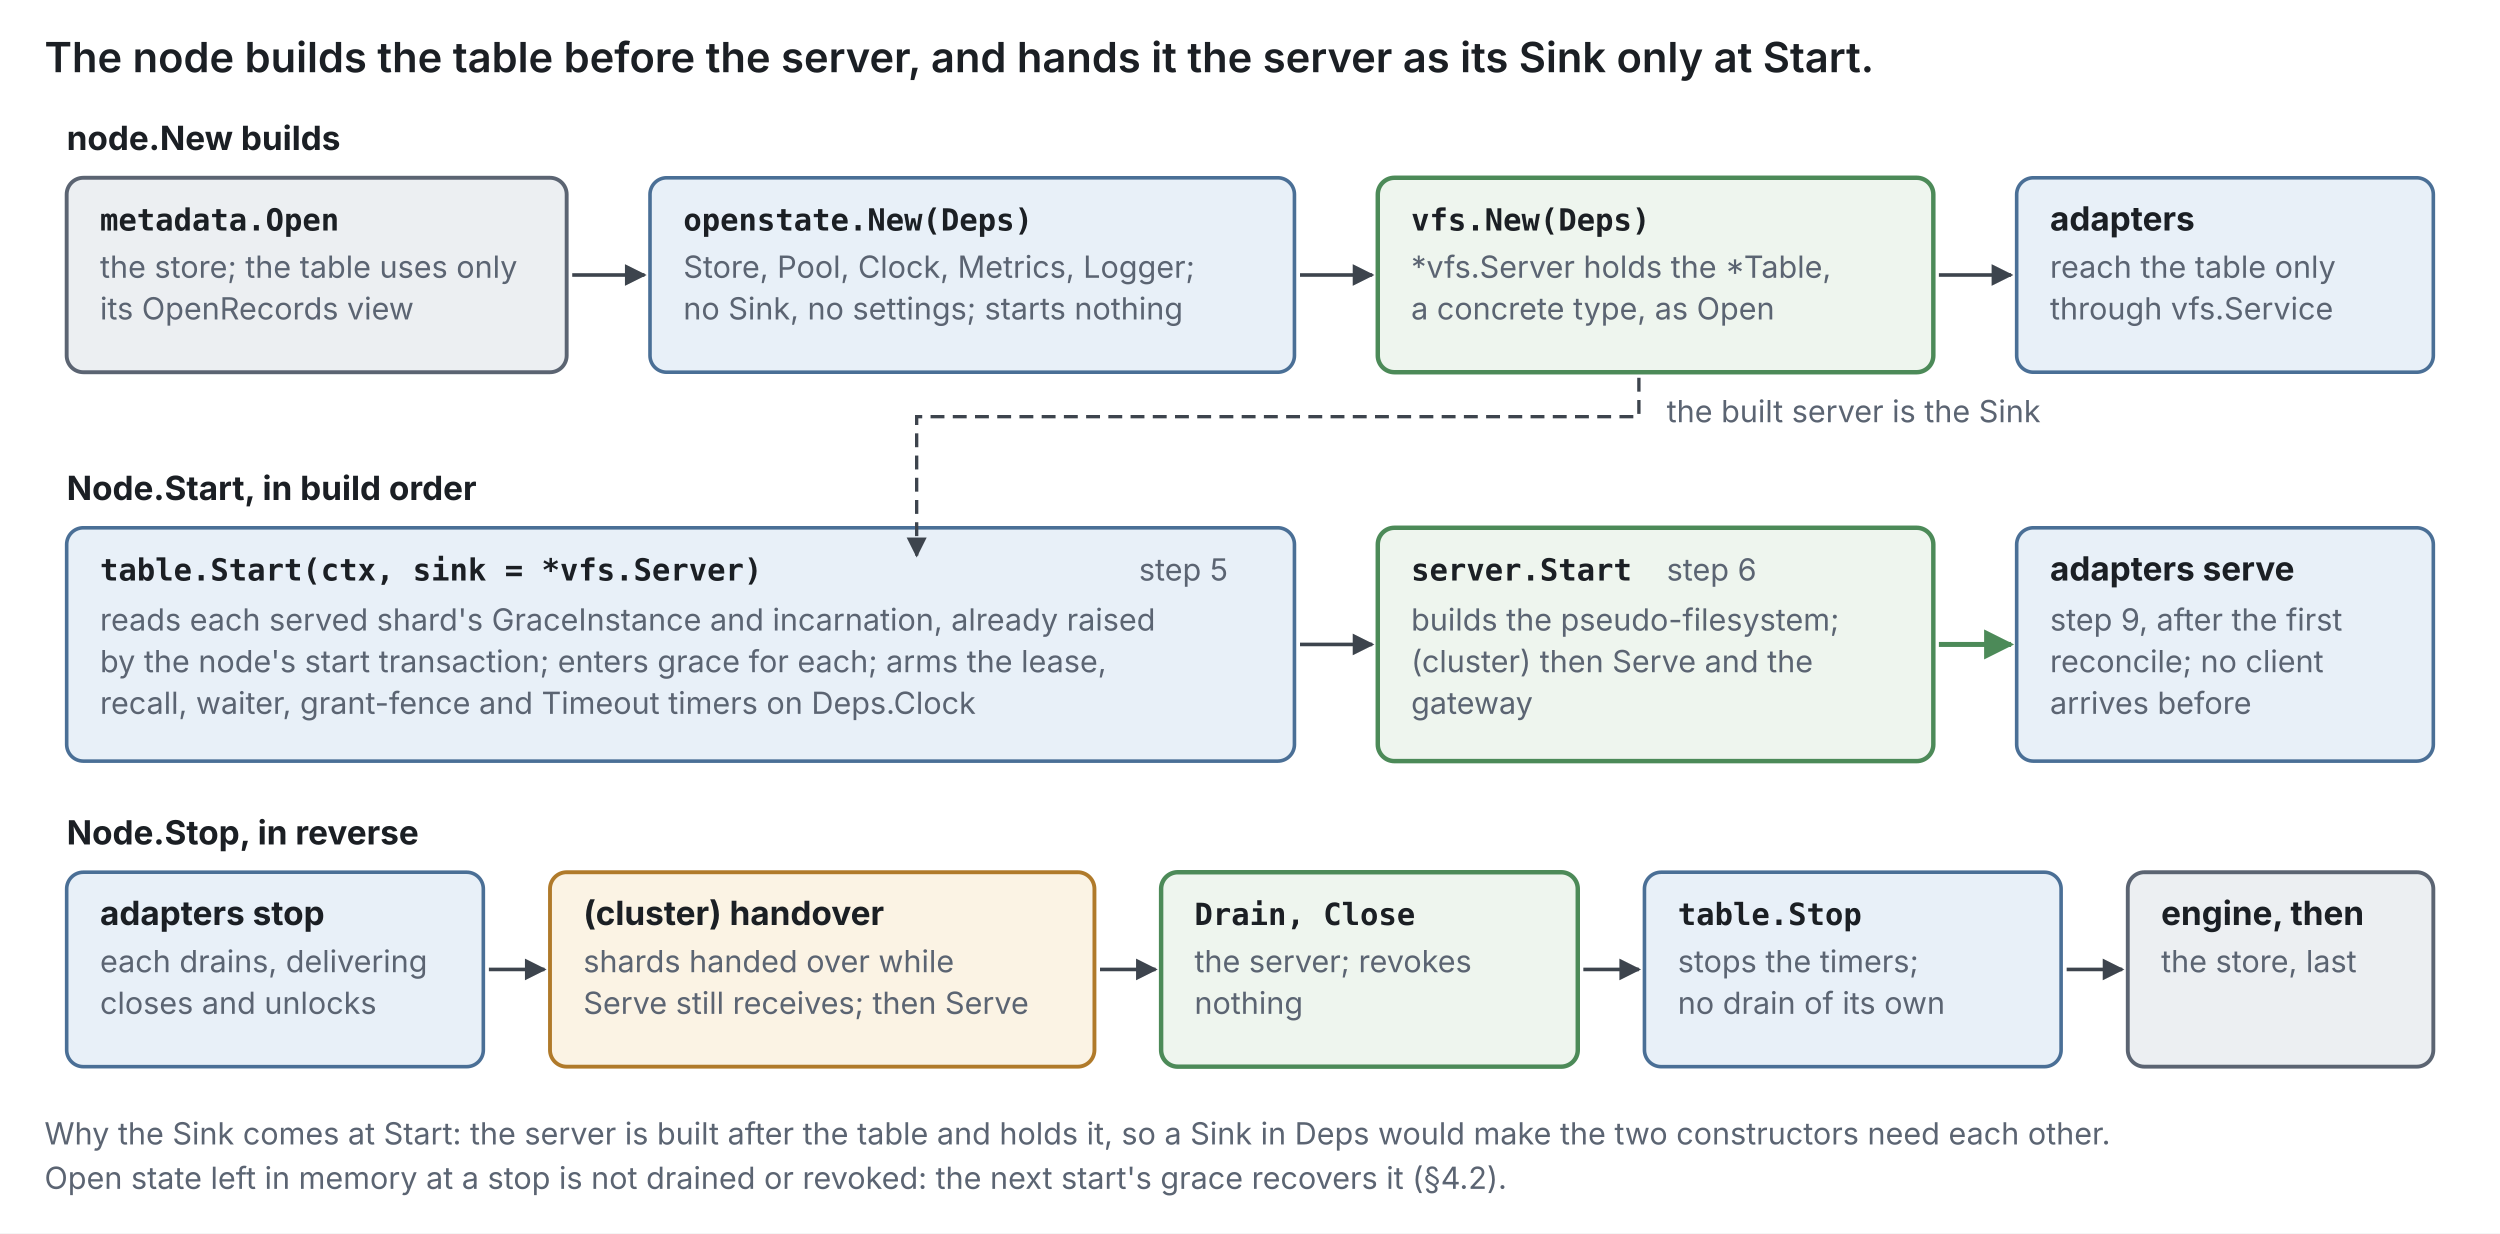
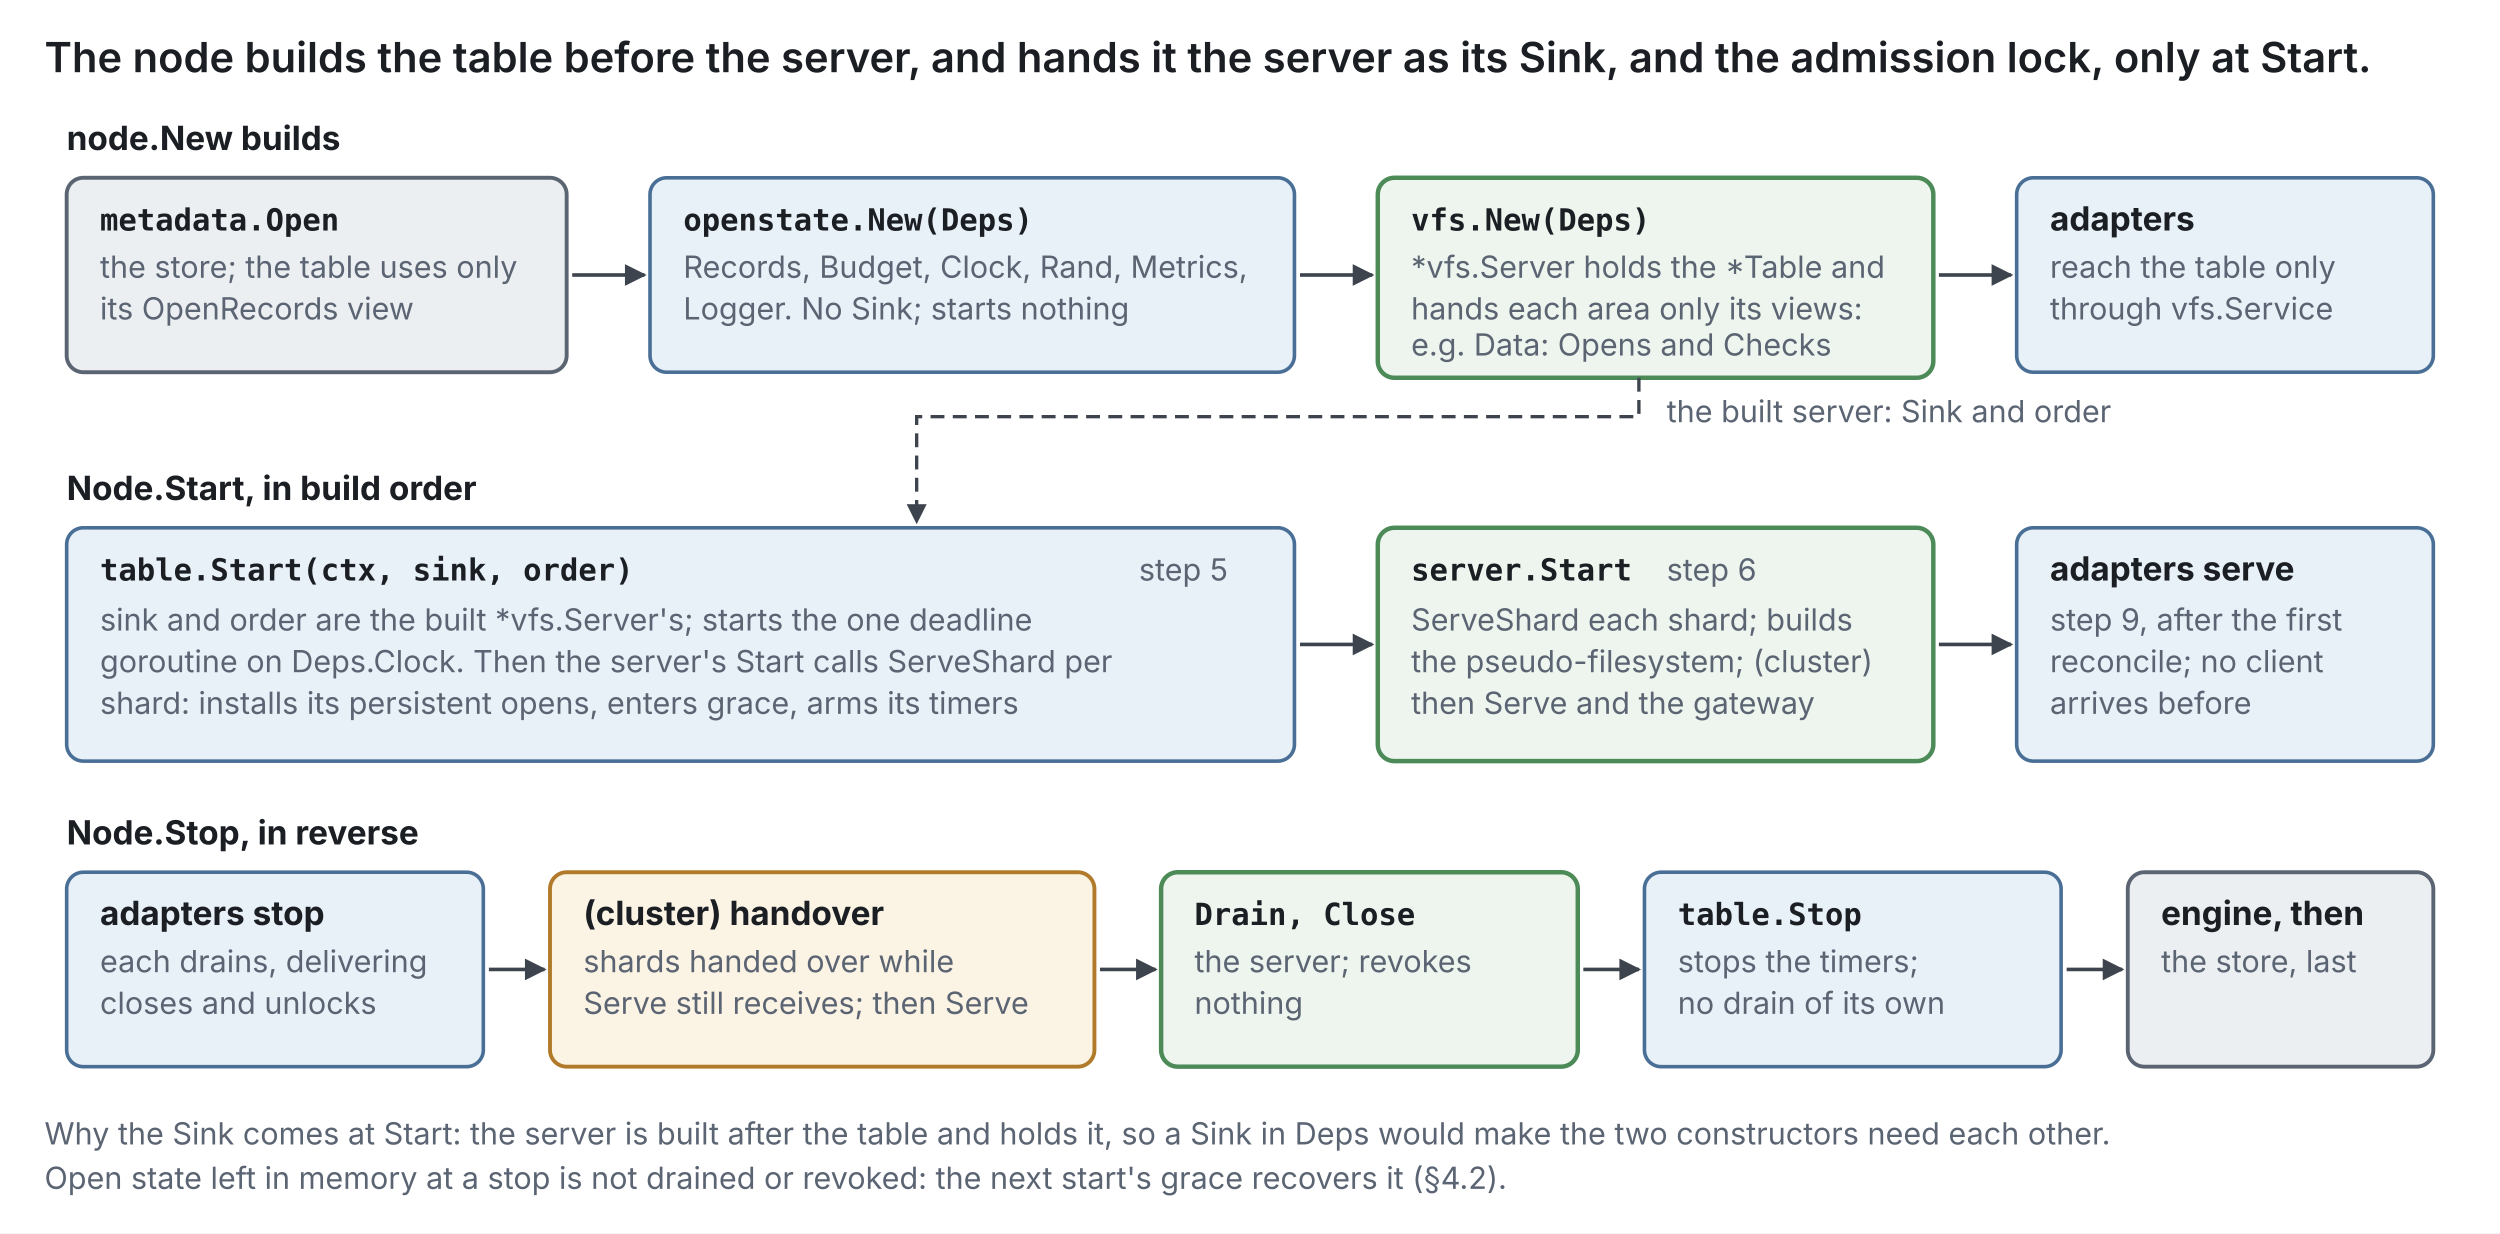
<svg xmlns="http://www.w3.org/2000/svg" viewBox="0 0 900 444" width="900" height="444" font-family="system-ui,-apple-system,Segoe UI,sans-serif">
  <defs>
    <marker id="a" viewBox="0 0 10 10" refX="9" refY="5" markerWidth="6" markerHeight="6" orient="auto-start-reverse">
      <path d="M0,0 L10,5 L0,10 z" fill="#3d444d" />
    </marker>
    <marker id="r" viewBox="0 0 10 10" refX="9" refY="5" markerWidth="6" markerHeight="6" orient="auto-start-reverse">
      <path d="M0,0 L10,5 L0,10 z" fill="#b04a4a" />
    </marker>
    <marker id="g" viewBox="0 0 10 10" refX="9" refY="5" markerWidth="6" markerHeight="6" orient="auto-start-reverse">
      <path d="M0,0 L10,5 L0,10 z" fill="#4c8a58" />
    </marker>
    <style>
      .t{font-size:15px;font-weight:600;fill:#1b1f24}.h{font-size:12px;font-weight:700;fill:#1b1f24}
      .s{font-size:11px;fill:#5b6472}.e{font-size:11px;fill:#b04a4a}.ok{font-size:11px;font-weight:600;fill:#4c8a58}
      .no{font-size:12px;font-weight:700;fill:#b04a4a}
      .m{font-family:ui-monospace,SFMono-Regular,Menlo,monospace;font-size:11px;font-weight:600;fill:#1b1f24}
      .pr{fill:#e8f0f8;stroke:#4a6f96;stroke-width:1.3}
      .sv{fill:#eef5ee;stroke:#4c8a58;stroke-width:1.6}
      .st{fill:#eceff2;stroke:#5b6472;stroke-width:1.4}
      .dr{fill:#fbf3e4;stroke:#b07a2a;stroke-width:1.4}
      .bad{fill:#f8eaea;stroke:#b04a4a;stroke-width:1.3}
      .ln{stroke:#3d444d;stroke-width:1.3;fill:none;marker-end:url(#a)}
      .gl{stroke:#4c8a58;stroke-width:1.8;fill:none;marker-end:url(#g)}
      .ex{stroke:#b04a4a;stroke-width:1.1;fill:none;marker-end:url(#r)}
      .cb{stroke:#3d444d;stroke-width:1.2;fill:none;stroke-dasharray:5 3;marker-end:url(#a)}
      .life{stroke:#9aa3ad;stroke-width:1;stroke-dasharray:3 3}
      .zone{fill:none;stroke:#9aa3ad;stroke-width:1;stroke-dasharray:4 3}
    </style>
  </defs>
  <rect width="900" height="444" fill="#ffffff" />
-   <text x="16" y="26" class="t">The node builds the table before the server, and hands it the server as its Sink only at Start.</text>
+   <text x="16" y="26" class="t">The node builds the table before the server, and hands it the server as its Sink, and the admission lock, only at Start.</text>
  <text x="24" y="54" class="h">node.New builds</text>
  <rect x="24" y="64" width="180" height="70" rx="6" class="st" />
  <text x="36" y="83" class="m">metadata.Open</text>
  <text x="36" y="100" class="s">the store; the table uses only</text>
  <text x="36" y="115" class="s">its OpenRecords view</text>
  <path d="M206,99 L232,99" class="ln" />
  <rect x="234" y="64" width="232" height="70" rx="6" class="pr" />
  <text x="246" y="83" class="m">openstate.New(Deps)</text>
-   <text x="246" y="100" class="s">Store, Pool, Clock, Metrics, Logger;</text>
-   <text x="246" y="115" class="s">no Sink, no settings; starts nothing</text>
+   <text x="246" y="100" class="s">Records, Budget, Clock, Rand, Metrics,</text>
+   <text x="246" y="115" class="s">Logger. No Sink; starts nothing</text>
  <path d="M468,99 L494,99" class="ln" />
-   <rect x="496" y="64" width="200" height="70" rx="6" class="sv" />
+   <rect x="496" y="64" width="200" height="72" rx="6" class="sv" />
  <text x="508" y="83" class="m">vfs.New(Deps)</text>
-   <text x="508" y="100" class="s">*vfs.Server holds the *Table,</text>
-   <text x="508" y="115" class="s">a concrete type, as Open</text>
+   <text x="508" y="100" class="s">*vfs.Server holds the *Table and</text>
+   <text x="508" y="115" class="s">hands each area only its views:</text>
+   <text x="508" y="128" class="s">e.g. Data: Opens and Checks</text>
  <path d="M698,99 L724,99" class="ln" />
  <rect x="726" y="64" width="150" height="70" rx="6" class="pr" />
  <text x="738" y="83" class="h">adapters</text>
  <text x="738" y="100" class="s">reach the table only</text>
  <text x="738" y="115" class="s">through vfs.Service</text>
  <text x="24" y="180" class="h">Node.Start, in build order</text>
  <rect x="24" y="190" width="442" height="84" rx="6" class="pr" />
-   <text x="36" y="209" class="m">table.Start(ctx, sink = *vfs.Server)</text>
+   <text x="36" y="209" class="m">table.Start(ctx, sink, order)</text>
  <text x="410" y="209" class="s">step 5</text>
-   <text x="36" y="227" class="s">reads each served shard's GraceInstance and incarnation, already raised</text>
-   <text x="36" y="242" class="s">by the node's start transaction; enters grace for each; arms the lease,</text>
-   <text x="36" y="257" class="s">recall, waiter, grant-fence and Timeout timers on Deps.Clock</text>
+   <text x="36" y="227" class="s">sink and order are the built *vfs.Server's; starts the one deadline</text>
+   <text x="36" y="242" class="s">goroutine on Deps.Clock. Then the server's Start calls ServeShard per</text>
+   <text x="36" y="257" class="s">shard: installs its persistent opens, enters grace, arms its timers</text>
  <path d="M468,232 L494,232" class="ln" />
  <rect x="496" y="190" width="200" height="84" rx="6" class="sv" />
  <text x="508" y="209" class="m">server.Start</text>
  <text x="600" y="209" class="s">step 6</text>
-   <text x="508" y="227" class="s">builds the pseudo-filesystem;</text>
-   <text x="508" y="242" class="s">(cluster) then Serve and the</text>
-   <text x="508" y="257" class="s">gateway</text>
-   <path d="M698,232 L724,232" class="gl" />
+   <text x="508" y="227" class="s">ServeShard each shard; builds</text>
+   <text x="508" y="242" class="s">the pseudo-filesystem; (cluster)</text>
+   <text x="508" y="257" class="s">then Serve and the gateway</text>
+   <path d="M698,232 L724,232" class="ln" />
  <rect x="726" y="190" width="150" height="84" rx="6" class="pr" />
  <text x="738" y="209" class="h">adapters serve</text>
  <text x="738" y="227" class="s">step 9, after the first</text>
  <text x="738" y="242" class="s">reconcile; no client</text>
  <text x="738" y="257" class="s">arrives before</text>
-   <path d="M590,136 L590,150 L330,150 L330,200" class="cb" />
-   <text x="600" y="152" class="s">the built server is the Sink</text>
+   <path d="M590,136 L590,150 L330,150 L330,188" class="cb" />
+   <text x="600" y="152" class="s">the built server: Sink and order</text>
  <text x="24" y="304" class="h">Node.Stop, in reverse</text>
  <rect x="24" y="314" width="150" height="70" rx="6" class="pr" />
  <text x="36" y="333" class="h">adapters stop</text>
  <text x="36" y="350" class="s">each drains, delivering</text>
  <text x="36" y="365" class="s">closes and unlocks</text>
  <path d="M176,349 L196,349" class="ln" />
  <rect x="198" y="314" width="196" height="70" rx="6" class="dr" />
  <text x="210" y="333" class="h">(cluster) handover</text>
  <text x="210" y="350" class="s">shards handed over while</text>
  <text x="210" y="365" class="s">Serve still receives; then Serve</text>
  <path d="M396,349 L416,349" class="ln" />
  <rect x="418" y="314" width="150" height="70" rx="6" class="sv" />
  <text x="430" y="333" class="m">Drain, Close</text>
  <text x="430" y="350" class="s">the server; revokes</text>
  <text x="430" y="365" class="s">nothing</text>
  <path d="M570,349 L590,349" class="ln" />
  <rect x="592" y="314" width="150" height="70" rx="6" class="pr" />
  <text x="604" y="333" class="m">table.Stop</text>
  <text x="604" y="350" class="s">stops the timers;</text>
  <text x="604" y="365" class="s">no drain of its own</text>
  <path d="M744,349 L764,349" class="ln" />
  <rect x="766" y="314" width="110" height="70" rx="6" class="st" />
  <text x="778" y="333" class="h">engine, then</text>
  <text x="778" y="350" class="s">the store, last</text>
  <text x="16" y="412" class="s">Why the Sink comes at Start: the server is built after the table and holds it, so a Sink in Deps would make the two constructors need each other.</text>
  <text x="16" y="428" class="s">Open state left in memory at a stop is not drained or revoked: the next start's grace recovers it (§4.2).</text>
</svg>
